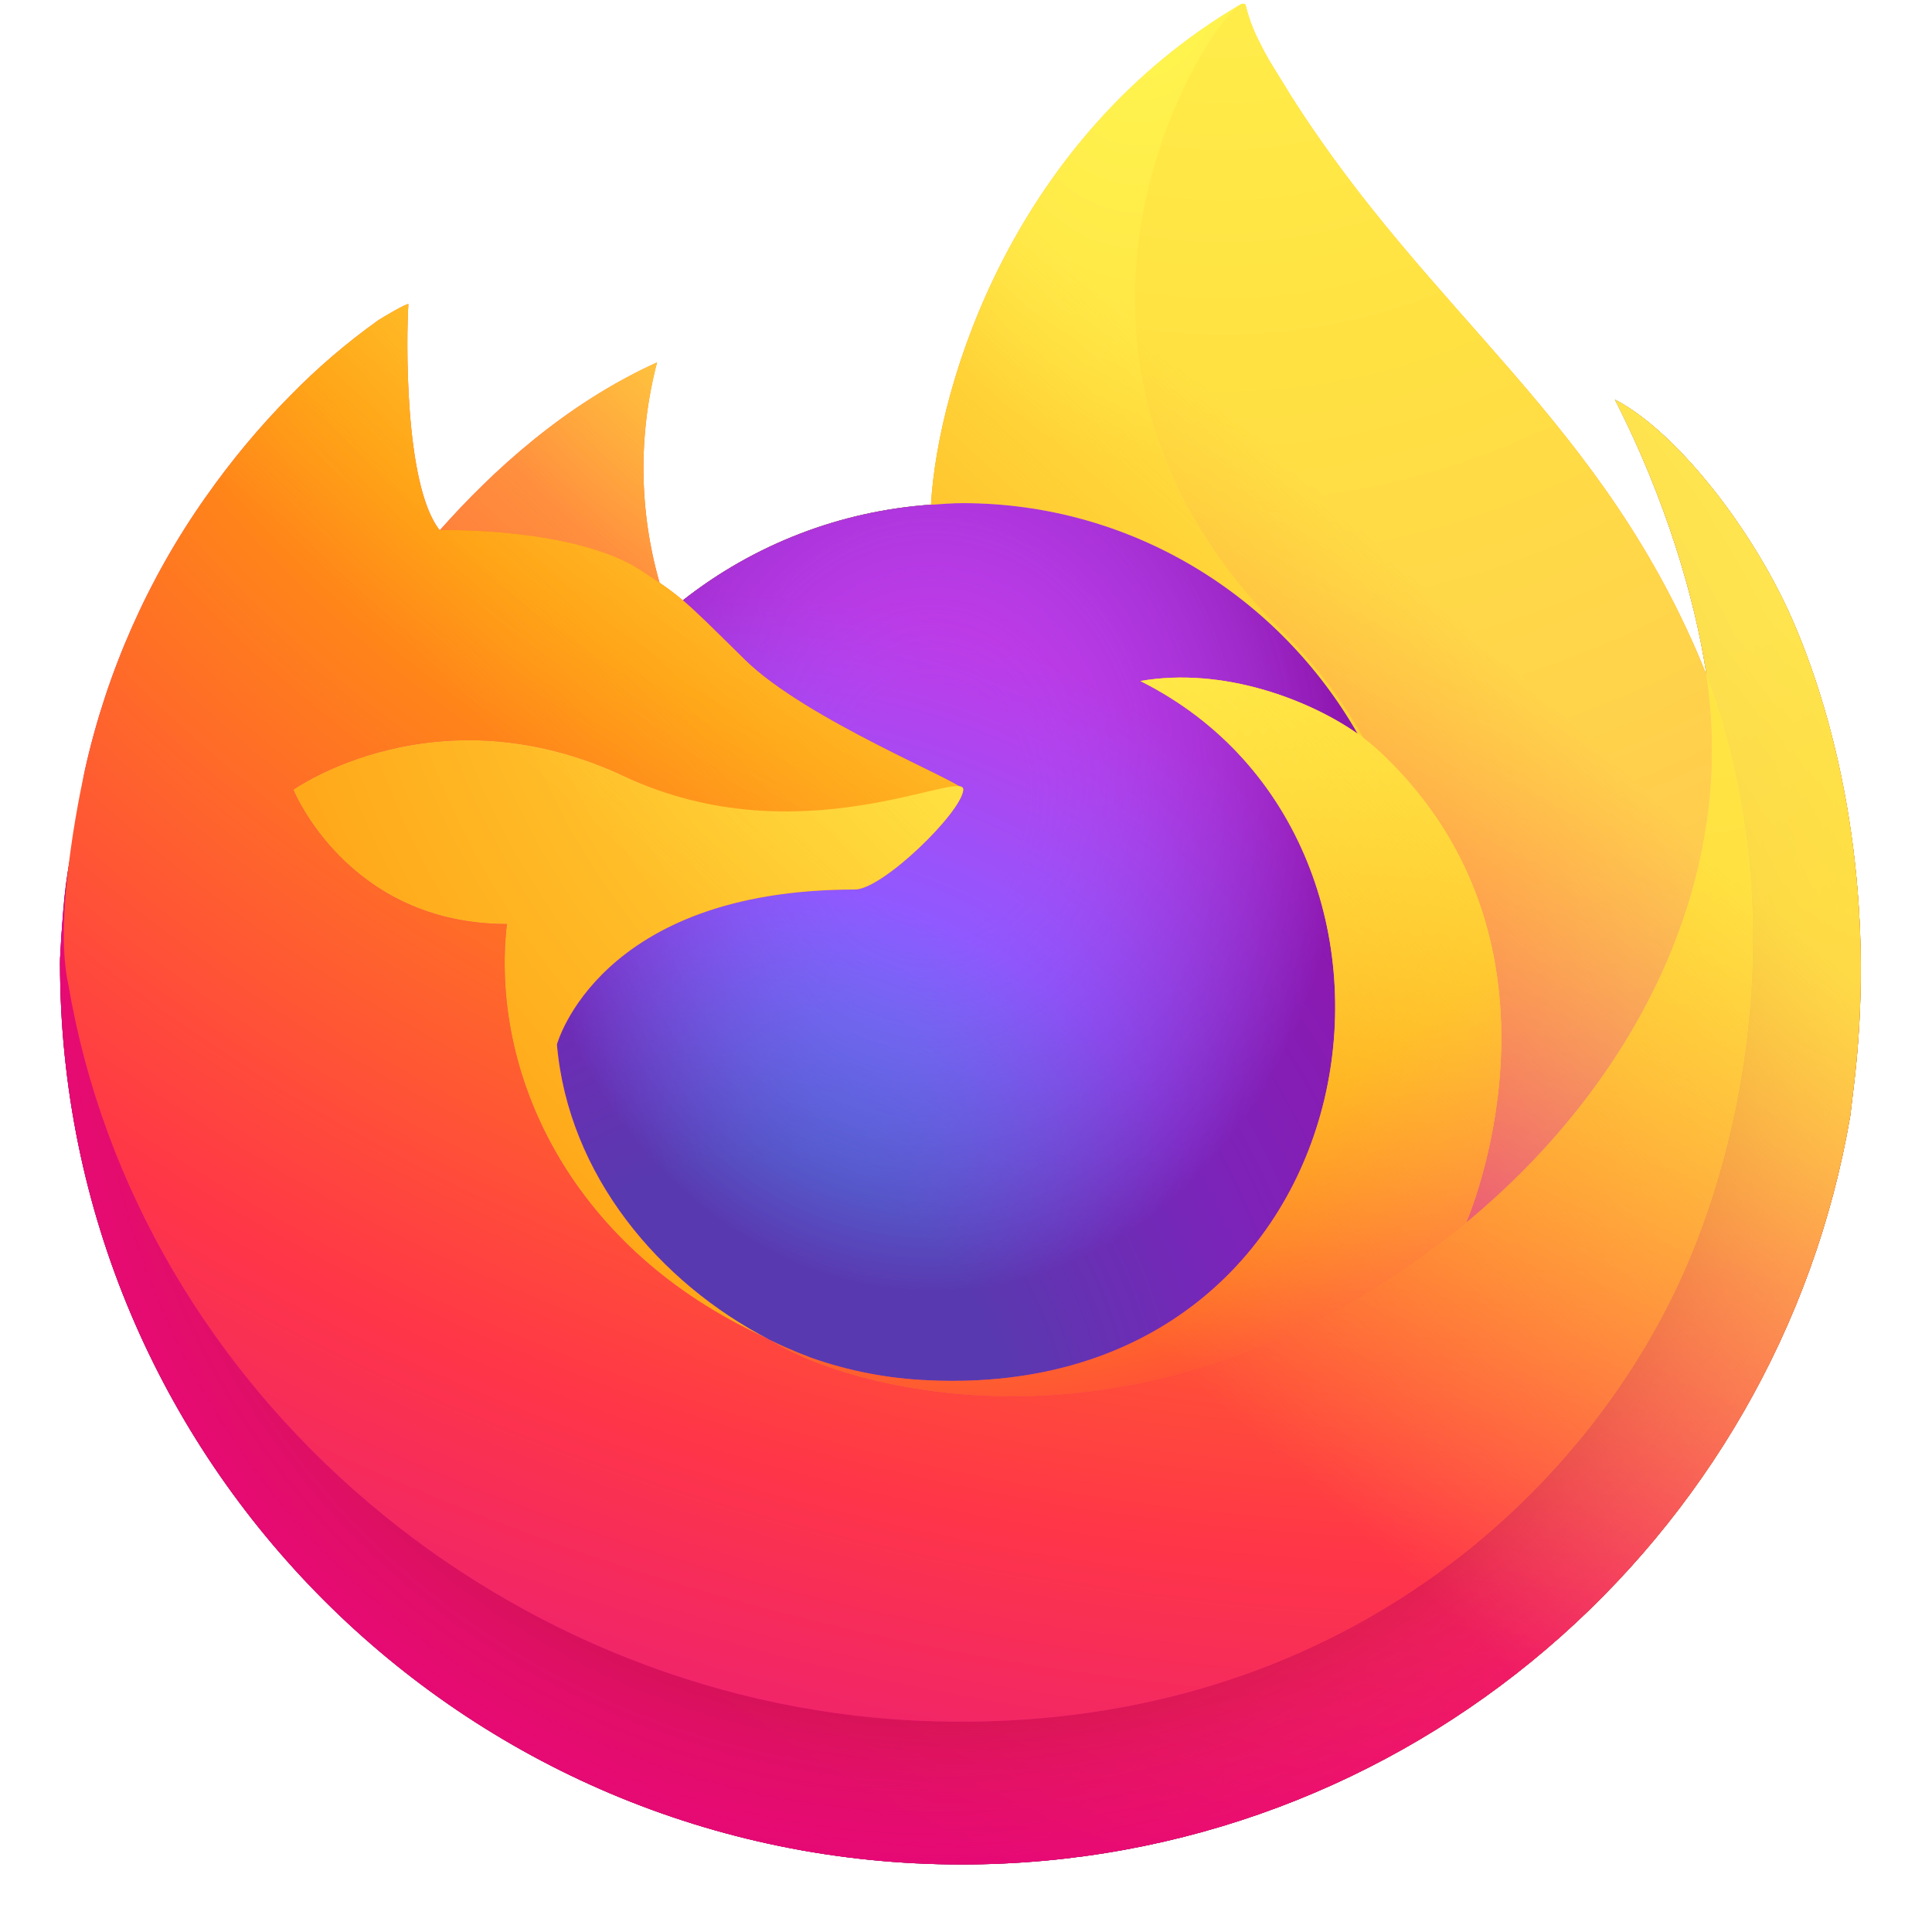
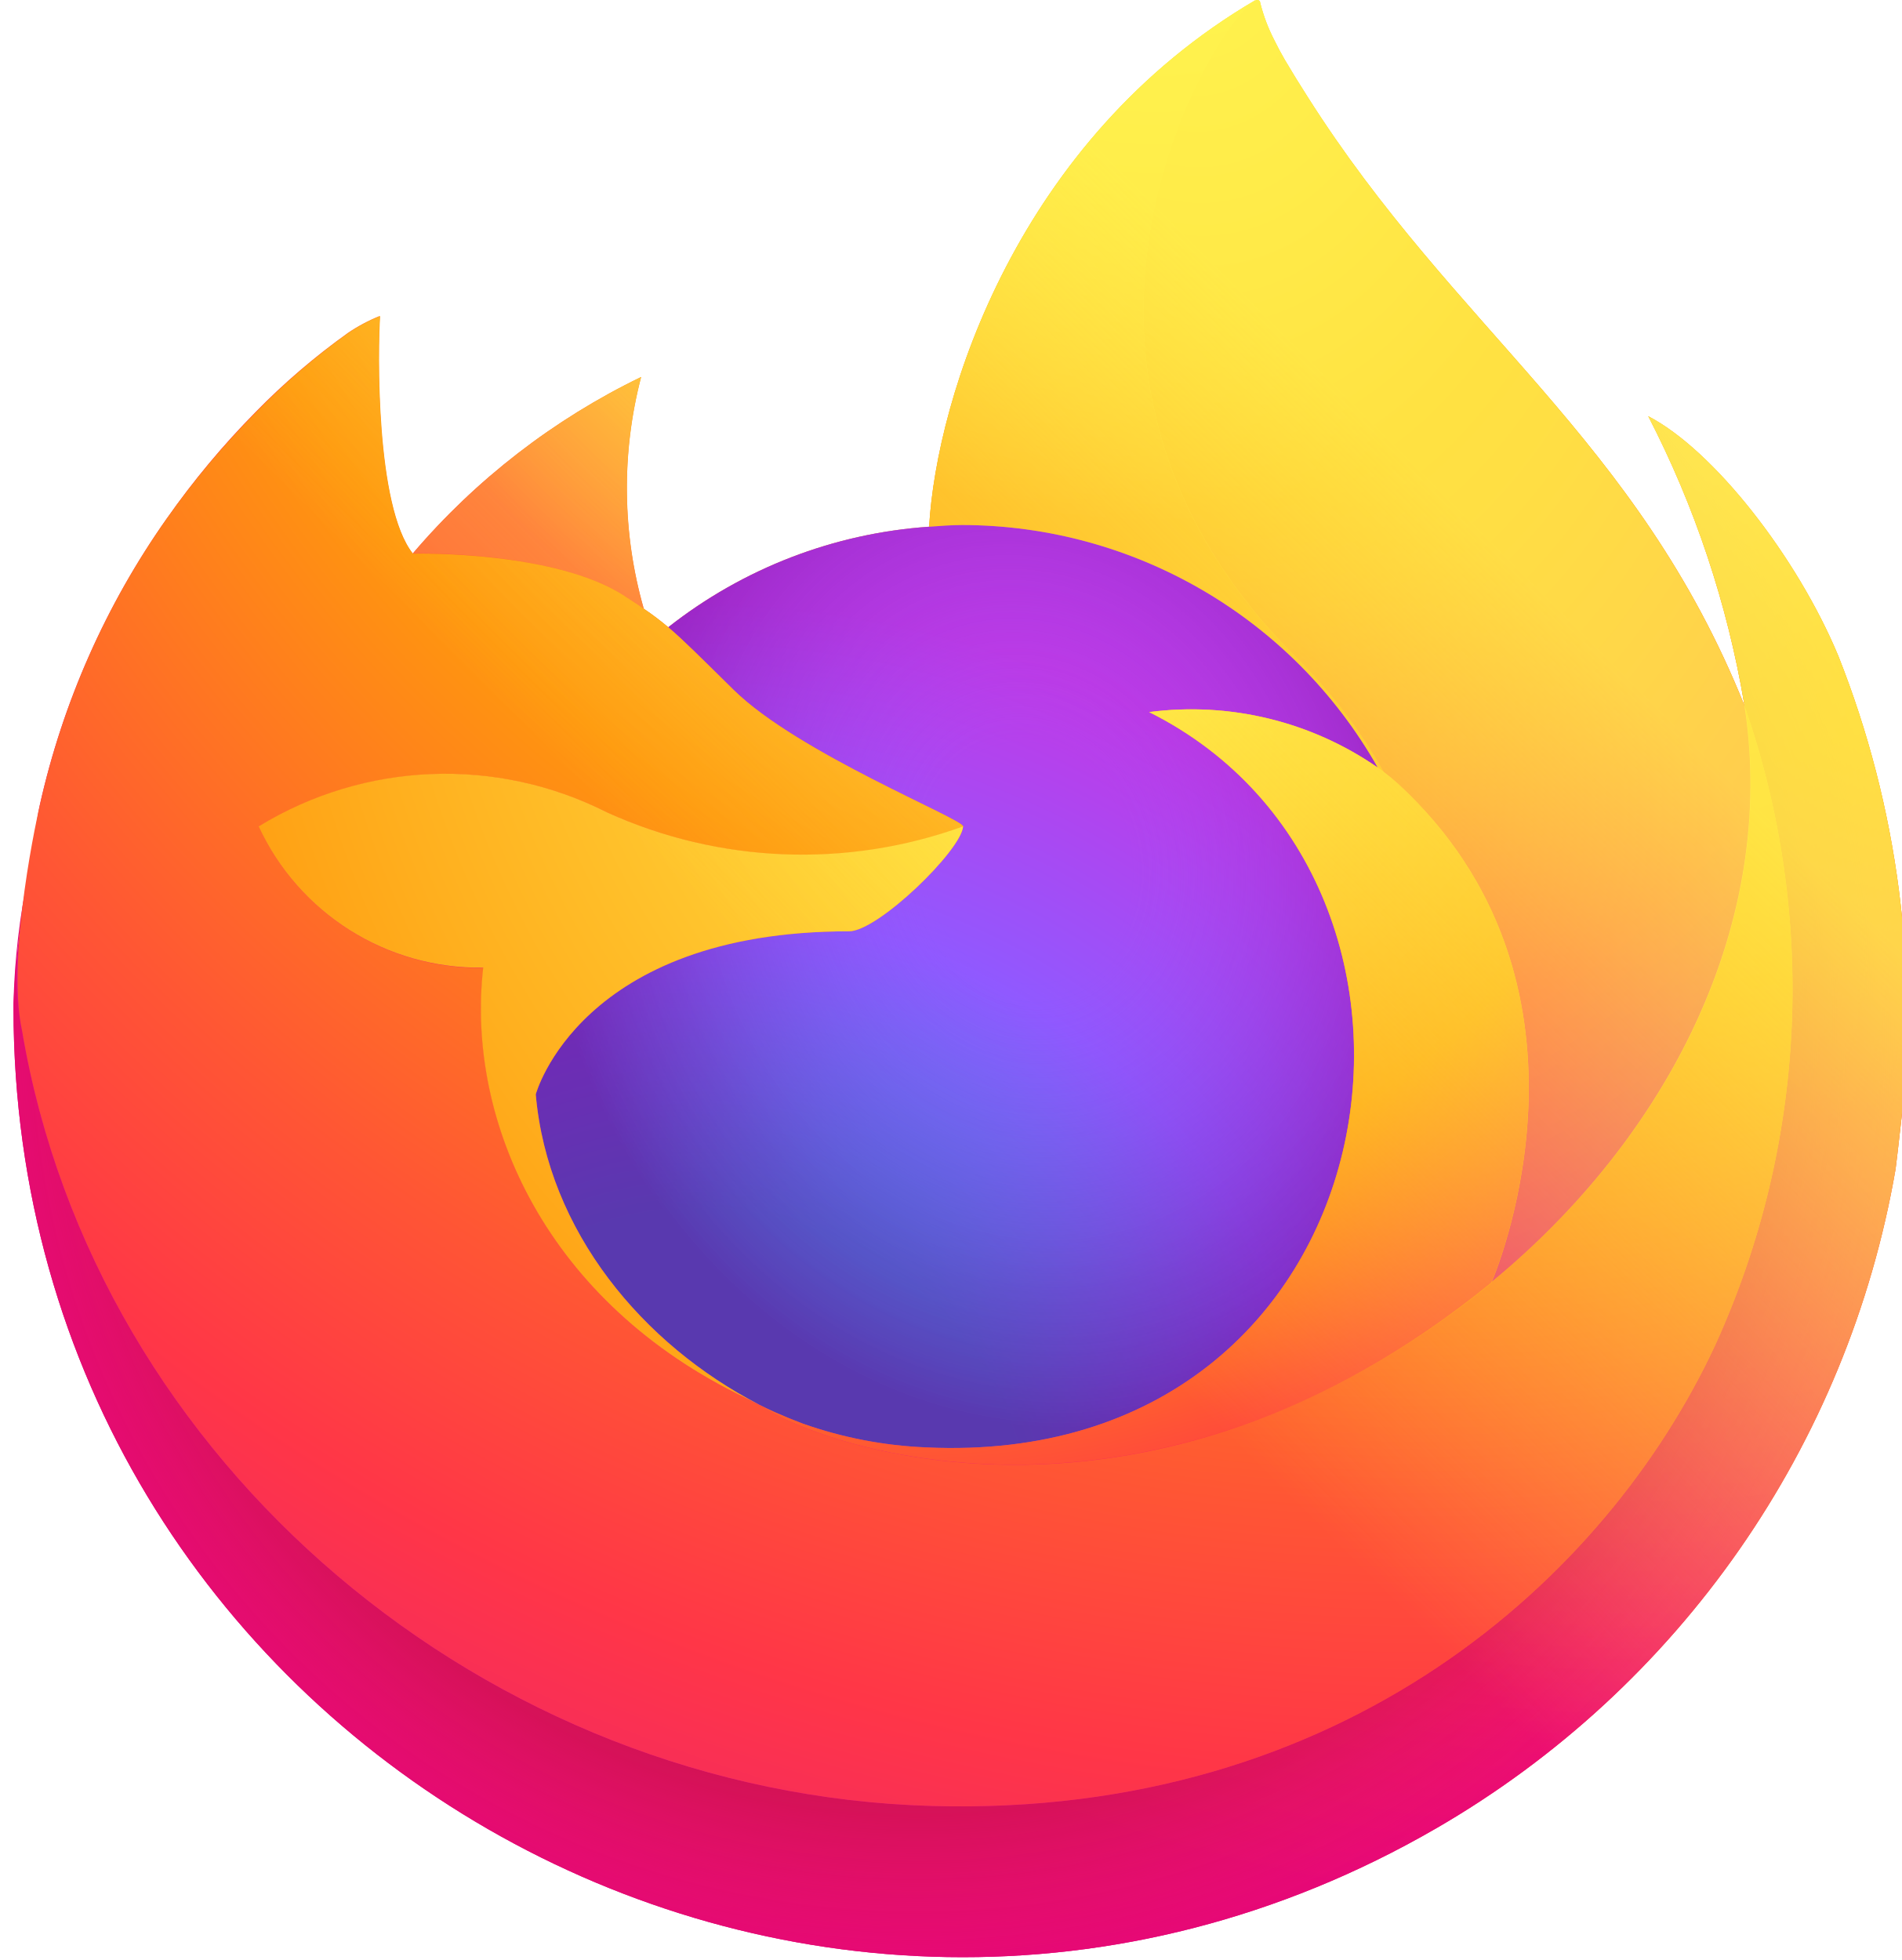
- <svg xmlns="http://www.w3.org/2000/svg" xmlns:xlink="http://www.w3.org/1999/xlink" width="1em" height="1em" viewBox="0 0 51500 51500">
-   <radialGradient id="ffx-b" cx="87.4%" cy="-12.9%" r="128%" gradientTransform="matrix(.8 0 0 1 .18 .13)">
-     <stop offset=".13" stop-color="#ffbd4f" />
-     <stop offset=".28" stop-color="#ff980e" />
-     <stop offset=".47" stop-color="#ff3750" />
-     <stop offset=".78" stop-color="#eb0878" />
-     <stop offset=".86" stop-color="#e50080" />
-   </radialGradient>
-   <radialGradient id="ffx-d" cx="49%" cy="40%" r="128%" gradientTransform="matrix(.82 0 0 1 .09 0)">
-     <stop offset=".3" stop-color="#960e18" />
-     <stop offset=".35" stop-color="#b11927" stop-opacity=".74" />
-     <stop offset=".43" stop-color="#db293d" stop-opacity=".34" />
-     <stop offset=".5" stop-color="#f5334b" stop-opacity=".1" />
-     <stop offset=".53" stop-color="#ff3750" stop-opacity="0" />
-   </radialGradient>
-   <radialGradient id="ffx-e" cx="48%" cy="-12%" r="140%">
-     <stop offset=".13" stop-color="#fff44f" />
-     <stop offset=".53" stop-color="#ff980e" />
-   </radialGradient>
-   <radialGradient id="ffx-f" cx="22.76%" cy="110.11%" r="100%">
-     <stop offset=".35" stop-color="#3a8ee6" />
-     <stop offset=".67" stop-color="#9059ff" />
-     <stop offset="1" stop-color="#c139e6" />
-   </radialGradient>
-   <radialGradient id="ffx-h" cx="52%" cy="33%" r="59%" gradientTransform="scale(.9 1)">
-     <stop offset=".21" stop-color="#9059ff" stop-opacity="0" />
-     <stop offset=".97" stop-color="#6e008b" stop-opacity=".6" />
-   </radialGradient>
-   <radialGradient id="ffx-i" cx="210%" cy="-100%" r="290%">
-     <stop offset=".1" stop-color="#ffe226" />
-     <stop offset=".79" stop-color="#ff7139" />
-   </radialGradient>
-   <radialGradient id="ffx-j" cx="84%" cy="-41%" r="180%">
-     <stop offset=".11" stop-color="#fff44f" />
-     <stop offset=".46" stop-color="#ff980e" />
-     <stop offset=".72" stop-color="#ff3647" />
-     <stop offset=".9" stop-color="#e31587" />
-   </radialGradient>
-   <radialGradient id="ffx-k" cx="16.1%" cy="-18.6%" r="348.8%" gradientTransform="matrix(.10453 .46743 -.99452 .04913 -.05 -.26)">
-     <stop offset="0" stop-color="#fff44f" />
-     <stop offset=".3" stop-color="#ff980e" />
-     <stop offset=".57" stop-color="#ff3647" />
-     <stop offset=".74" stop-color="#e31587" />
-   </radialGradient>
-   <radialGradient id="ffx-l" cx="18.9%" cy="-42.5%" r="238.4%">
-     <stop offset=".14" stop-color="#fff44f" />
-     <stop offset=".48" stop-color="#ff980e" />
-     <stop offset=".66" stop-color="#ff3647" />
-     <stop offset=".9" stop-color="#e31587" />
-   </radialGradient>
-   <radialGradient id="ffx-m" cx="159.3%" cy="-44.72%" r="313.1%">
-     <stop offset=".09" stop-color="#fff44f" />
-     <stop offset=".63" stop-color="#ff980e" />
-   </radialGradient>
-   <linearGradient id="ffx-a" x1="87.25%" x2="9.4%" y1="15.5%" y2="93.1%">
-     <stop offset=".05" stop-color="#fff44f" />
-     <stop offset=".37" stop-color="#ff980e" />
-     <stop offset=".53" stop-color="#ff3647" />
-     <stop offset=".7" stop-color="#e31587" />
-   </linearGradient>
-   <linearGradient id="ffx-n" x1="80%" x2="18%" y1="14%" y2="84%">
-     <stop offset=".17" stop-color="#fff44f" stop-opacity=".8" />
-     <stop offset=".6" stop-color="#fff44f" stop-opacity="0" />
-   </linearGradient>
-   <path id="ffx-c" d="M47870 16735c-1044-2512-3160-5224-4820-6082 1352 2650 2134 5310 2433 7294 0-6 2 5 4 22l4 26c2268 6147 1032 12398-748 16218-2754 5910-9420 11967-19857 11670-11276-318-21210-8683-23064-19643-338-1728 0-2605 170-4008-207 1080-286 1394-390 3315l-2 123c0 13270 10760 24030 24032 24030 11887 0 21756-8630 23690-19963l110-927c477-4120-53-8453-1560-12075z" />
-   <path id="ffx-g" d="M25677 21050c-40 598-2150 2660-2890 2660-6834 0-7943 4133-7943 4133 303 3480 2726 6348 5660 7865 134 70 270 130 405 193a13277 13277 0 00706 289 10674 10674 0 003127 603c11978 562 14300-14320 5655-18640 2213-385 4510 505 5794 1407-2100-3672-6025-6150-10530-6150-285 0-564 24-844 43a12025 12025 0 00-6614 2549c366 310 780 724 1650 1583 1630 1606 5813 3270 5822 3465z" />
-   <path fill="url(#ffx-a)" d="M47870 16735c-1044-2512-3160-5224-4820-6082 1352 2650 2134 5310 2433 7294l5 40c-2718-6773-7325-9505-11088-15452l-566-920a7372 7372 0 01-265-497 4370 4370 0 01-359-950 63 63 0 00-55-65 82 82 0 00-45 0l-12 7-17 10 10-14c-6037 3536-8085 10076-8274 13350a12025 12025 0 00-6614 2548 7136 7136 0 00-622-470 11134 11134 0 01-68-5873c-2468 1124-4390 2900-5785 4470h-10c-953-1206-886-5187-832-6018-10-52-710 363-802 425a17507 17507 0 00-2349 2012 21048 21048 0 00-2244 2692l-1 3v-3a20284 20284 0 00-3225 7280l-32 160a39700 39700 0 00-237 1500l-5 52a22907 22907 0 00-390 3316l-1 120c0 13270 10760 24030 24032 24030 11887 0 21756-8630 23690-19963l110-927c477-4120-53-8453-1560-12075zM20170 35545c113 53 220 112 334 164l16 10a12620 12620 0 01-350-174zm5506-14493zm19813-3060l-3-23 4 26z" />
-   <use fill="url(#ffx-b)" xlink:href="#ffx-c" />
-   <use fill="url(#ffx-d)" xlink:href="#ffx-c" />
-   <path fill="url(#ffx-e)" d="M36192 19560l150 110a13070 13070 0 00-2231-2911C26640 9290 32150 563 33080 120l10-13c-6037 3535-8085 10076-8273 13348 280-20 560-43 844-43 4505 0 8430 2477 10530 6150z" />
-   <use fill="url(#ffx-f)" xlink:href="#ffx-g" />
-   <use fill="url(#ffx-h)" xlink:href="#ffx-g" />
-   <path fill="url(#ffx-i)" d="M17083 15204a24404 24404 0 01498 330 11134 11134 0 01-67-5874c-2470 1125-4390 2900-5785 4470 115-3 3600-66 5354 1074z" />
-   <path fill="url(#ffx-j)" d="M1822 26240c1855 10960 11788 19325 23063 19644 10437 296 17104-5762 19858-11670 1780-3820 3016-10070 748-16218v-2l-4-24c-2-17-4-28-4-22l5 40c853 5566-1980 10958-6405 14604l-13 30c-8625 7023-16878 4237-18550 3097a14410 14410 0 01-350-174c-5028-2403-7105-6984-6660-10913-4245 0-5693-3580-5693-3580s3812-2718 8836-355c4653 2190 9023 355 9023 354-10-195-4192-1860-5822-3465-872-860-1285-1272-1652-1583a7136 7136 0 00-622-470 28293 28293 0 00-498-330c-1753-1140-5240-1076-5355-1073h-10c-953-1207-886-5188-832-6020-10-50-710 363-802 426a17507 17507 0 00-2349 2012 21048 21048 0 00-2244 2692l-1 3v-3a20284 20284 0 00-3225 7280c-10 52-865 3784-444 5720z" />
-   <path fill="url(#ffx-k)" d="M34110 16760a13070 13070 0 012231 2910l360 296c5450 5020 2594 12120 2380 12626 4426-3646 7258-9038 6405-14604-2716-6774-7323-9506-11086-15453l-566-920a7372 7372 0 01-265-497 4370 4370 0 01-359-950 63 63 0 00-55-65 82 82 0 00-45 0l-12 7-17 10c-930 443-6440 9170 1030 16640z" />
-   <path fill="url(#ffx-l)" d="M36702 19965a4743 4743 0 00-360-295l-150-110c-1283-900-3580-1792-5794-1407 8644 4322 6323 19203-5655 18640a10674 10674 0 01-3127-603 13451 13451 0 01-706-289 9064 9064 0 01-405-193l16 10c1670 1140 9924 3925 18550-3097l13-30c213-506 3068-7606-2380-12626z" />
-   <path fill="url(#ffx-m)" d="M14844 27844s1110-4133 7943-4133c740 0 2850-2062 2890-2660s-4370 1836-9023-354c-5024-2363-8836 354-8836 354s1448 3580 5693 3580c-445 3930 1632 8510 6660 10913 113 53 218 112 334 164-2935-1517-5358-4384-5660-7865z" />
-   <path fill="url(#ffx-n)" d="M47870 16735c-1044-2512-3160-5224-4820-6082 1352 2650 2134 5310 2433 7294l5 40c-2718-6773-7325-9505-11088-15452l-566-920a7372 7372 0 01-265-497 4370 4370 0 01-359-950 63 63 0 00-55-65 82 82 0 00-45 0l-12 7-17 10 10-14c-6037 3536-8085 10076-8274 13350 280-20 560-43 845-43 4505 0 8430 2477 10530 6148-1284-900-3580-1792-5795-1407 8644 4322 6323 19203-5655 18640a10674 10674 0 01-3127-603 13451 13451 0 01-706-289 9064 9064 0 01-405-193l17 10a14410 14410 0 01-350-174c112 53 218 112 333 164-2935-1517-5358-4384-5660-7865 0 0 1108-4133 7942-4133 740 0 2850-2062 2890-2660-10-195-4190-1860-5822-3465-870-860-1285-1272-1650-1583a7136 7136 0 00-623-470 11134 11134 0 01-67-5873c-2470 1124-4390 2900-5785 4470h-10c-953-1207-886-5187-832-6020-10-50-710 363-802 426a17507 17507 0 00-2349 2012 21048 21048 0 00-2243 2692l-1 3v-3a20284 20284 0 00-3225 7280l-32 160a39787 39787 0 00-277 1515c-2 18 2-17 0 0a27956 27956 0 00-355 3353l-3 122c0 13270 10760 24030 24032 24030 11887 0 21756-8630 23690-19963l110-927c477-4120-53-8453-1560-12075zm-2384 1234l4 26v-2l-4-24z" />
+ <svg xmlns="http://www.w3.org/2000/svg" width="0.97em" height="1em" viewBox="0 0 256 265">
+   <defs>
+     <radialGradient id="SVGyidrs6Xz" cx="-7907.187" cy="-8515.121" r="80.797" gradientTransform="translate(26367.938 28186.305)scale(3.3067)" gradientUnits="userSpaceOnUse">
+       <stop offset=".129" stop-color="#ffbd4f" />
+       <stop offset=".186" stop-color="#ffac31" />
+       <stop offset=".247" stop-color="#ff9d17" />
+       <stop offset=".283" stop-color="#ff980e" />
+       <stop offset=".403" stop-color="#ff563b" />
+       <stop offset=".467" stop-color="#ff3750" />
+       <stop offset=".71" stop-color="#f5156c" />
+       <stop offset=".782" stop-color="#eb0878" />
+       <stop offset=".86" stop-color="#e50080" />
+     </radialGradient>
+     <radialGradient id="SVG0IVpgbgM" cx="-7936.711" cy="-8482.089" r="80.797" gradientTransform="translate(26367.938 28186.305)scale(3.3067)" gradientUnits="userSpaceOnUse">
+       <stop offset=".3" stop-color="#960e18" />
+       <stop offset=".351" stop-color="#b11927" stop-opacity=".74" />
+       <stop offset=".435" stop-color="#db293d" stop-opacity=".343" />
+       <stop offset=".497" stop-color="#f5334b" stop-opacity=".094" />
+       <stop offset=".53" stop-color="#ff3750" stop-opacity="0" />
+     </radialGradient>
+     <radialGradient id="SVG5bHMjbfc" cx="-7926.97" cy="-8533.457" r="58.534" gradientTransform="translate(26367.938 28186.305)scale(3.3067)" gradientUnits="userSpaceOnUse">
+       <stop offset=".132" stop-color="#fff44f" />
+       <stop offset=".252" stop-color="#ffdc3e" />
+       <stop offset=".506" stop-color="#ff9d12" />
+       <stop offset=".526" stop-color="#ff980e" />
+     </radialGradient>
+     <radialGradient id="SVGEHoaNdMW" cx="-7945.648" cy="-8460.984" r="38.471" gradientTransform="translate(26367.938 28186.305)scale(3.3067)" gradientUnits="userSpaceOnUse">
+       <stop offset=".353" stop-color="#3a8ee6" />
+       <stop offset=".472" stop-color="#5c79f0" />
+       <stop offset=".669" stop-color="#9059ff" />
+       <stop offset="1" stop-color="#c139e6" />
+     </radialGradient>
+     <radialGradient id="SVG6OUB2b6N" cx="-7935.62" cy="-8491.546" r="20.397" gradientTransform="matrix(3.21411 -.77707 .90934 3.76302 33365.914 25904.014)" gradientUnits="userSpaceOnUse">
+       <stop offset=".206" stop-color="#9059ff" stop-opacity="0" />
+       <stop offset=".278" stop-color="#8c4ff3" stop-opacity=".064" />
+       <stop offset=".747" stop-color="#7716a8" stop-opacity=".45" />
+       <stop offset=".975" stop-color="#6e008b" stop-opacity=".6" />
+     </radialGradient>
+     <radialGradient id="SVGfyXvUXoB" cx="-7937.731" cy="-8518.427" r="27.676" gradientTransform="translate(26367.938 28186.305)scale(3.3067)" gradientUnits="userSpaceOnUse">
+       <stop offset="0" stop-color="#ffe226" />
+       <stop offset=".121" stop-color="#ffdb27" />
+       <stop offset=".295" stop-color="#ffc82a" />
+       <stop offset=".502" stop-color="#ffa930" />
+       <stop offset=".732" stop-color="#ff7e37" />
+       <stop offset=".792" stop-color="#ff7139" />
+     </radialGradient>
+     <radialGradient id="SVGT2ddtPSF" cx="-7915.977" cy="-8535.981" r="118.081" gradientTransform="translate(26367.938 28186.305)scale(3.3067)" gradientUnits="userSpaceOnUse">
+       <stop offset=".113" stop-color="#fff44f" />
+       <stop offset=".456" stop-color="#ff980e" />
+       <stop offset=".622" stop-color="#ff5634" />
+       <stop offset=".716" stop-color="#ff3647" />
+       <stop offset=".904" stop-color="#e31587" />
+     </radialGradient>
+     <radialGradient id="SVGH7WrGcHb" cx="-7927.165" cy="-8522.859" r="86.499" gradientTransform="matrix(.3472 3.29017 -2.15928 .22816 -15491.597 28008.376)" gradientUnits="userSpaceOnUse">
+       <stop offset="0" stop-color="#fff44f" />
+       <stop offset=".06" stop-color="#ffe847" />
+       <stop offset=".168" stop-color="#ffc830" />
+       <stop offset=".304" stop-color="#ff980e" />
+       <stop offset=".356" stop-color="#ff8b16" />
+       <stop offset=".455" stop-color="#ff672a" />
+       <stop offset=".57" stop-color="#ff3647" />
+       <stop offset=".737" stop-color="#e31587" />
+     </radialGradient>
+     <radialGradient id="SVGLGsqnb9u" cx="-7938.383" cy="-8508.176" r="73.72" gradientTransform="translate(26367.938 28186.305)scale(3.3067)" gradientUnits="userSpaceOnUse">
+       <stop offset=".137" stop-color="#fff44f" />
+       <stop offset=".48" stop-color="#ff980e" />
+       <stop offset=".592" stop-color="#ff5634" />
+       <stop offset=".655" stop-color="#ff3647" />
+       <stop offset=".904" stop-color="#e31587" />
+     </radialGradient>
+     <radialGradient id="SVGYSHzlc1q" cx="-7918.923" cy="-8503.861" r="80.686" gradientTransform="translate(26367.938 28186.305)scale(3.3067)" gradientUnits="userSpaceOnUse">
+       <stop offset=".094" stop-color="#fff44f" />
+       <stop offset=".231" stop-color="#ffe141" />
+       <stop offset=".509" stop-color="#ffaf1e" />
+       <stop offset=".626" stop-color="#ff980e" />
+     </radialGradient>
+     <linearGradient id="SVGyUi6ncnI" x1="70.786" x2="6.447" y1="12.393" y2="74.468" gradientTransform="translate(-2.999 -.01)scale(3.3067)" gradientUnits="userSpaceOnUse">
+       <stop offset=".048" stop-color="#fff44f" />
+       <stop offset=".111" stop-color="#ffe847" />
+       <stop offset=".225" stop-color="#ffc830" />
+       <stop offset=".368" stop-color="#ff980e" />
+       <stop offset=".401" stop-color="#ff8b16" />
+       <stop offset=".462" stop-color="#ff672a" />
+       <stop offset=".534" stop-color="#ff3647" />
+       <stop offset=".705" stop-color="#e31587" />
+     </linearGradient>
+     <linearGradient id="SVG1UrWScUt" x1="70.013" x2="15.267" y1="12.061" y2="66.806" gradientTransform="translate(-2.999 -.01)scale(3.3067)" gradientUnits="userSpaceOnUse">
+       <stop offset=".167" stop-color="#fff44f" stop-opacity=".8" />
+       <stop offset=".266" stop-color="#fff44f" stop-opacity=".634" />
+       <stop offset=".489" stop-color="#fff44f" stop-opacity=".217" />
+       <stop offset=".6" stop-color="#fff44f" stop-opacity="0" />
+     </linearGradient>
+   </defs>
+   <path fill="url(#SVGyUi6ncnI)" d="M248.033 88.713c-5.569-13.399-16.864-27.866-25.71-32.439a133.2 133.2 0 0 1 12.979 38.9l.023.215c-14.49-36.126-39.062-50.692-59.13-82.41a155 155 0 0 1-3.019-4.907a41 41 0 0 1-1.412-2.645a23.3 23.3 0 0 1-1.912-5.076a.33.33 0 0 0-.291-.331a.5.5 0 0 0-.241 0c-.016 0-.043.03-.063.037s-.063.036-.092.049l.049-.086c-32.19 18.849-43.113 53.741-44.118 71.194a64.1 64.1 0 0 0-35.269 13.593a38 38 0 0 0-3.307-2.506a59.4 59.4 0 0 1-.36-31.324a94.9 94.9 0 0 0-30.848 23.841h-.06c-5.079-6.438-4.722-27.667-4.431-32.102a23 23 0 0 0-4.279 2.272a93.4 93.4 0 0 0-12.526 10.73a112 112 0 0 0-11.98 14.375v.019v-.023A108.3 108.3 0 0 0 4.841 108.92l-.171.846a204 204 0 0 0-1.26 8.003c0 .096-.02.185-.03.281a122 122 0 0 0-2.08 17.667v.662c.086 98.661 106.944 160.23 192.344 110.825a128.17 128.17 0 0 0 62.12-89.153c.215-1.653.39-3.29.582-4.96a131.8 131.8 0 0 0-8.313-64.378M100.322 189.031c.599.288 1.161.599 1.776.873l.089.057a69 69 0 0 1-1.865-.93m135.013-93.612v-.123l.023.136z" />
+   <path fill="url(#SVGyidrs6Xz)" d="M248.033 88.713c-5.569-13.399-16.864-27.866-25.71-32.439a133.2 133.2 0 0 1 12.979 38.9v.122l.023.136a116.07 116.07 0 0 1-3.988 86.497c-14.688 31.516-50.242 63.819-105.894 62.248c-60.132-1.703-113.089-46.323-122.989-104.766c-1.802-9.216 0-13.888.906-21.378a95.4 95.4 0 0 0-2.06 17.684v.662c.086 98.661 106.944 160.23 192.344 110.825a128.17 128.17 0 0 0 62.12-89.153c.215-1.653.39-3.29.582-4.96a131.8 131.8 0 0 0-8.313-64.378" />
+   <path fill="url(#SVG0IVpgbgM)" d="M248.033 88.713c-5.569-13.399-16.864-27.866-25.71-32.439a133.2 133.2 0 0 1 12.979 38.9v.122l.023.136a116.07 116.07 0 0 1-3.988 86.497c-14.688 31.516-50.242 63.819-105.894 62.248c-60.132-1.703-113.089-46.323-122.989-104.766c-1.802-9.216 0-13.888.906-21.378a95.4 95.4 0 0 0-2.06 17.684v.662c.086 98.661 106.944 160.23 192.344 110.825a128.17 128.17 0 0 0 62.12-89.153c.215-1.653.39-3.29.582-4.96a131.8 131.8 0 0 0-8.313-64.378" />
+   <path fill="url(#SVG5bHMjbfc)" d="M185.754 103.778c.278.195.536.39.797.585a69.8 69.8 0 0 0-11.904-15.525C134.815 48.999 164.208 2.457 169.165.093l.049-.073c-32.19 18.849-43.113 53.741-44.118 71.194c1.495-.103 2.976-.229 4.504-.229a64.68 64.68 0 0 1 56.154 32.793" />
+   <path fill="url(#SVGEHoaNdMW)" d="M129.683 111.734c-.212 3.188-11.475 14.182-15.413 14.182c-36.443 0-42.359 22.046-42.359 22.046c1.614 18.564 14.55 33.854 30.187 41.942c.714.371 1.439.705 2.163 1.032a71 71 0 0 0 3.763 1.541a57 57 0 0 0 16.675 3.217c63.876 2.996 76.25-76.384 30.154-99.419a44.24 44.24 0 0 1 30.901 7.503A64.68 64.68 0 0 0 129.6 70.985c-1.521 0-3.009.126-4.504.229a64.1 64.1 0 0 0-35.269 13.593c1.954 1.654 4.16 3.863 8.806 8.442c8.696 8.568 31 17.443 31.05 18.485" />
+   <path fill="url(#SVG6OUB2b6N)" d="M129.683 111.734c-.212 3.188-11.475 14.182-15.413 14.182c-36.443 0-42.359 22.046-42.359 22.046c1.614 18.564 14.55 33.854 30.187 41.942c.714.371 1.439.705 2.163 1.032a71 71 0 0 0 3.763 1.541a57 57 0 0 0 16.675 3.217c63.876 2.996 76.25-76.384 30.154-99.419a44.24 44.24 0 0 1 30.901 7.503A64.68 64.68 0 0 0 129.6 70.985c-1.521 0-3.009.126-4.504.229a64.1 64.1 0 0 0-35.269 13.593c1.954 1.654 4.16 3.863 8.806 8.442c8.696 8.568 31 17.443 31.05 18.485" />
+   <path fill="url(#SVGfyXvUXoB)" d="M83.852 80.545a82 82 0 0 1 2.645 1.756a59.4 59.4 0 0 1-.36-31.324a94.9 94.9 0 0 0-30.849 23.841c.625-.017 19.216-.351 28.564 5.727" />
+   <path fill="url(#SVGT2ddtPSF)" d="M2.471 139.411c9.89 58.443 62.857 103.063 122.989 104.766c55.652 1.574 91.205-30.732 105.894-62.248a116.07 116.07 0 0 0 3.988-86.497v-.122c0-.096-.02-.153 0-.123l.023.215c4.547 29.684-10.552 58.443-34.155 77.889l-.073.166c-45.989 37.455-90.002 22.598-98.91 16.533a65 65 0 0 1-1.865-.929c-26.814-12.817-37.891-37.247-35.517-58.198a32.91 32.91 0 0 1-30.359-19.096a48.34 48.34 0 0 1 47.117-1.891a63.82 63.82 0 0 0 48.119 1.891c-.049-1.042-22.353-9.92-31.05-18.484c-4.646-4.58-6.851-6.786-8.805-8.442a38 38 0 0 0-3.307-2.507c-.761-.519-1.617-1.081-2.645-1.756c-9.348-6.078-27.939-5.744-28.554-5.727h-.059c-5.079-6.438-4.722-27.667-4.431-32.101a23 23 0 0 0-4.279 2.271a93.4 93.4 0 0 0-12.526 10.73a112 112 0 0 0-12.03 14.342v.019v-.023A108.3 108.3 0 0 0 4.841 108.92c-.062.261-4.616 20.167-2.37 30.491" />
+   <path fill="url(#SVGH7WrGcHb)" d="M174.654 88.838a69.8 69.8 0 0 1 11.904 15.542a27 27 0 0 1 1.921 1.574c29.056 26.784 13.832 64.646 12.698 67.341c23.603-19.447 38.688-48.205 34.155-77.89c-14.497-36.142-39.069-50.708-59.137-82.426a155 155 0 0 1-3.019-4.907a41 41 0 0 1-1.412-2.645a23.3 23.3 0 0 1-1.912-5.076a.33.33 0 0 0-.291-.331a.5.5 0 0 0-.241 0c-.016 0-.043.03-.063.037s-.063.036-.092.049c-4.957 2.351-34.35 48.893 5.489 88.732" />
+   <path fill="url(#SVGLGsqnb9u)" d="M188.459 105.937a27 27 0 0 0-1.921-1.574c-.261-.195-.519-.39-.797-.585a44.24 44.24 0 0 0-30.901-7.503c46.095 23.048 33.728 102.415-30.154 99.419a57 57 0 0 1-16.675-3.217a67 67 0 0 1-3.763-1.541c-.725-.331-1.449-.661-2.163-1.032l.089.057c8.908 6.081 52.907 20.938 98.91-16.534l.073-.165c1.147-2.679 16.371-40.55-12.698-67.325" />
+   <path fill="url(#SVGYSHzlc1q)" d="M71.911 147.962s5.916-22.046 42.359-22.046c3.938 0 15.211-10.994 15.413-14.182a63.82 63.82 0 0 1-48.119-1.892a48.34 48.34 0 0 0-47.118 1.892a32.91 32.91 0 0 0 30.359 19.096c-2.374 20.955 8.703 45.385 35.517 58.198c.599.288 1.161.599 1.776.873c-15.65-8.085-28.573-23.375-30.187-41.939" />
+   <path fill="url(#SVG1UrWScUt)" d="M248.033 88.713c-5.569-13.399-16.864-27.866-25.71-32.439a133.2 133.2 0 0 1 12.979 38.9l.023.215c-14.49-36.126-39.062-50.692-59.13-82.41a155 155 0 0 1-3.019-4.907a41 41 0 0 1-1.412-2.645a23.3 23.3 0 0 1-1.912-5.076a.33.33 0 0 0-.291-.331a.5.5 0 0 0-.241 0c-.016 0-.043.03-.063.037s-.063.036-.092.049l.049-.086c-32.19 18.849-43.113 53.741-44.118 71.194c1.495-.103 2.976-.229 4.504-.229a64.68 64.68 0 0 1 56.154 32.793a44.24 44.24 0 0 0-30.901-7.503c46.096 23.048 33.729 102.415-30.154 99.419a57 57 0 0 1-16.675-3.217a67 67 0 0 1-3.763-1.541c-.724-.331-1.449-.661-2.163-1.032l.089.057a69 69 0 0 1-1.865-.93c.599.288 1.161.599 1.776.873c-15.65-8.088-28.573-23.378-30.187-41.942c0 0 5.916-22.046 42.359-22.046c3.938 0 15.211-10.994 15.413-14.182c-.05-1.042-22.354-9.92-31.05-18.485c-4.646-4.579-6.852-6.785-8.806-8.442a38 38 0 0 0-3.307-2.506a59.4 59.4 0 0 1-.36-31.324a94.9 94.9 0 0 0-30.848 23.841h-.06c-5.079-6.438-4.722-27.667-4.431-32.102a23 23 0 0 0-4.279 2.272a93.4 93.4 0 0 0-12.526 10.73a112 112 0 0 0-11.98 14.375v.019v-.023A108.3 108.3 0 0 0 4.841 108.92l-.171.846c-.242 1.128-1.323 6.855-1.479 8.085c0 .093 0-.096 0 0A149 149 0 0 0 1.3 135.717v.662c.086 98.661 106.944 160.23 192.344 110.825a128.17 128.17 0 0 0 62.12-89.153c.215-1.653.39-3.29.582-4.96a131.8 131.8 0 0 0-8.313-64.378m-12.715 6.583l.024.136z" />
</svg>
